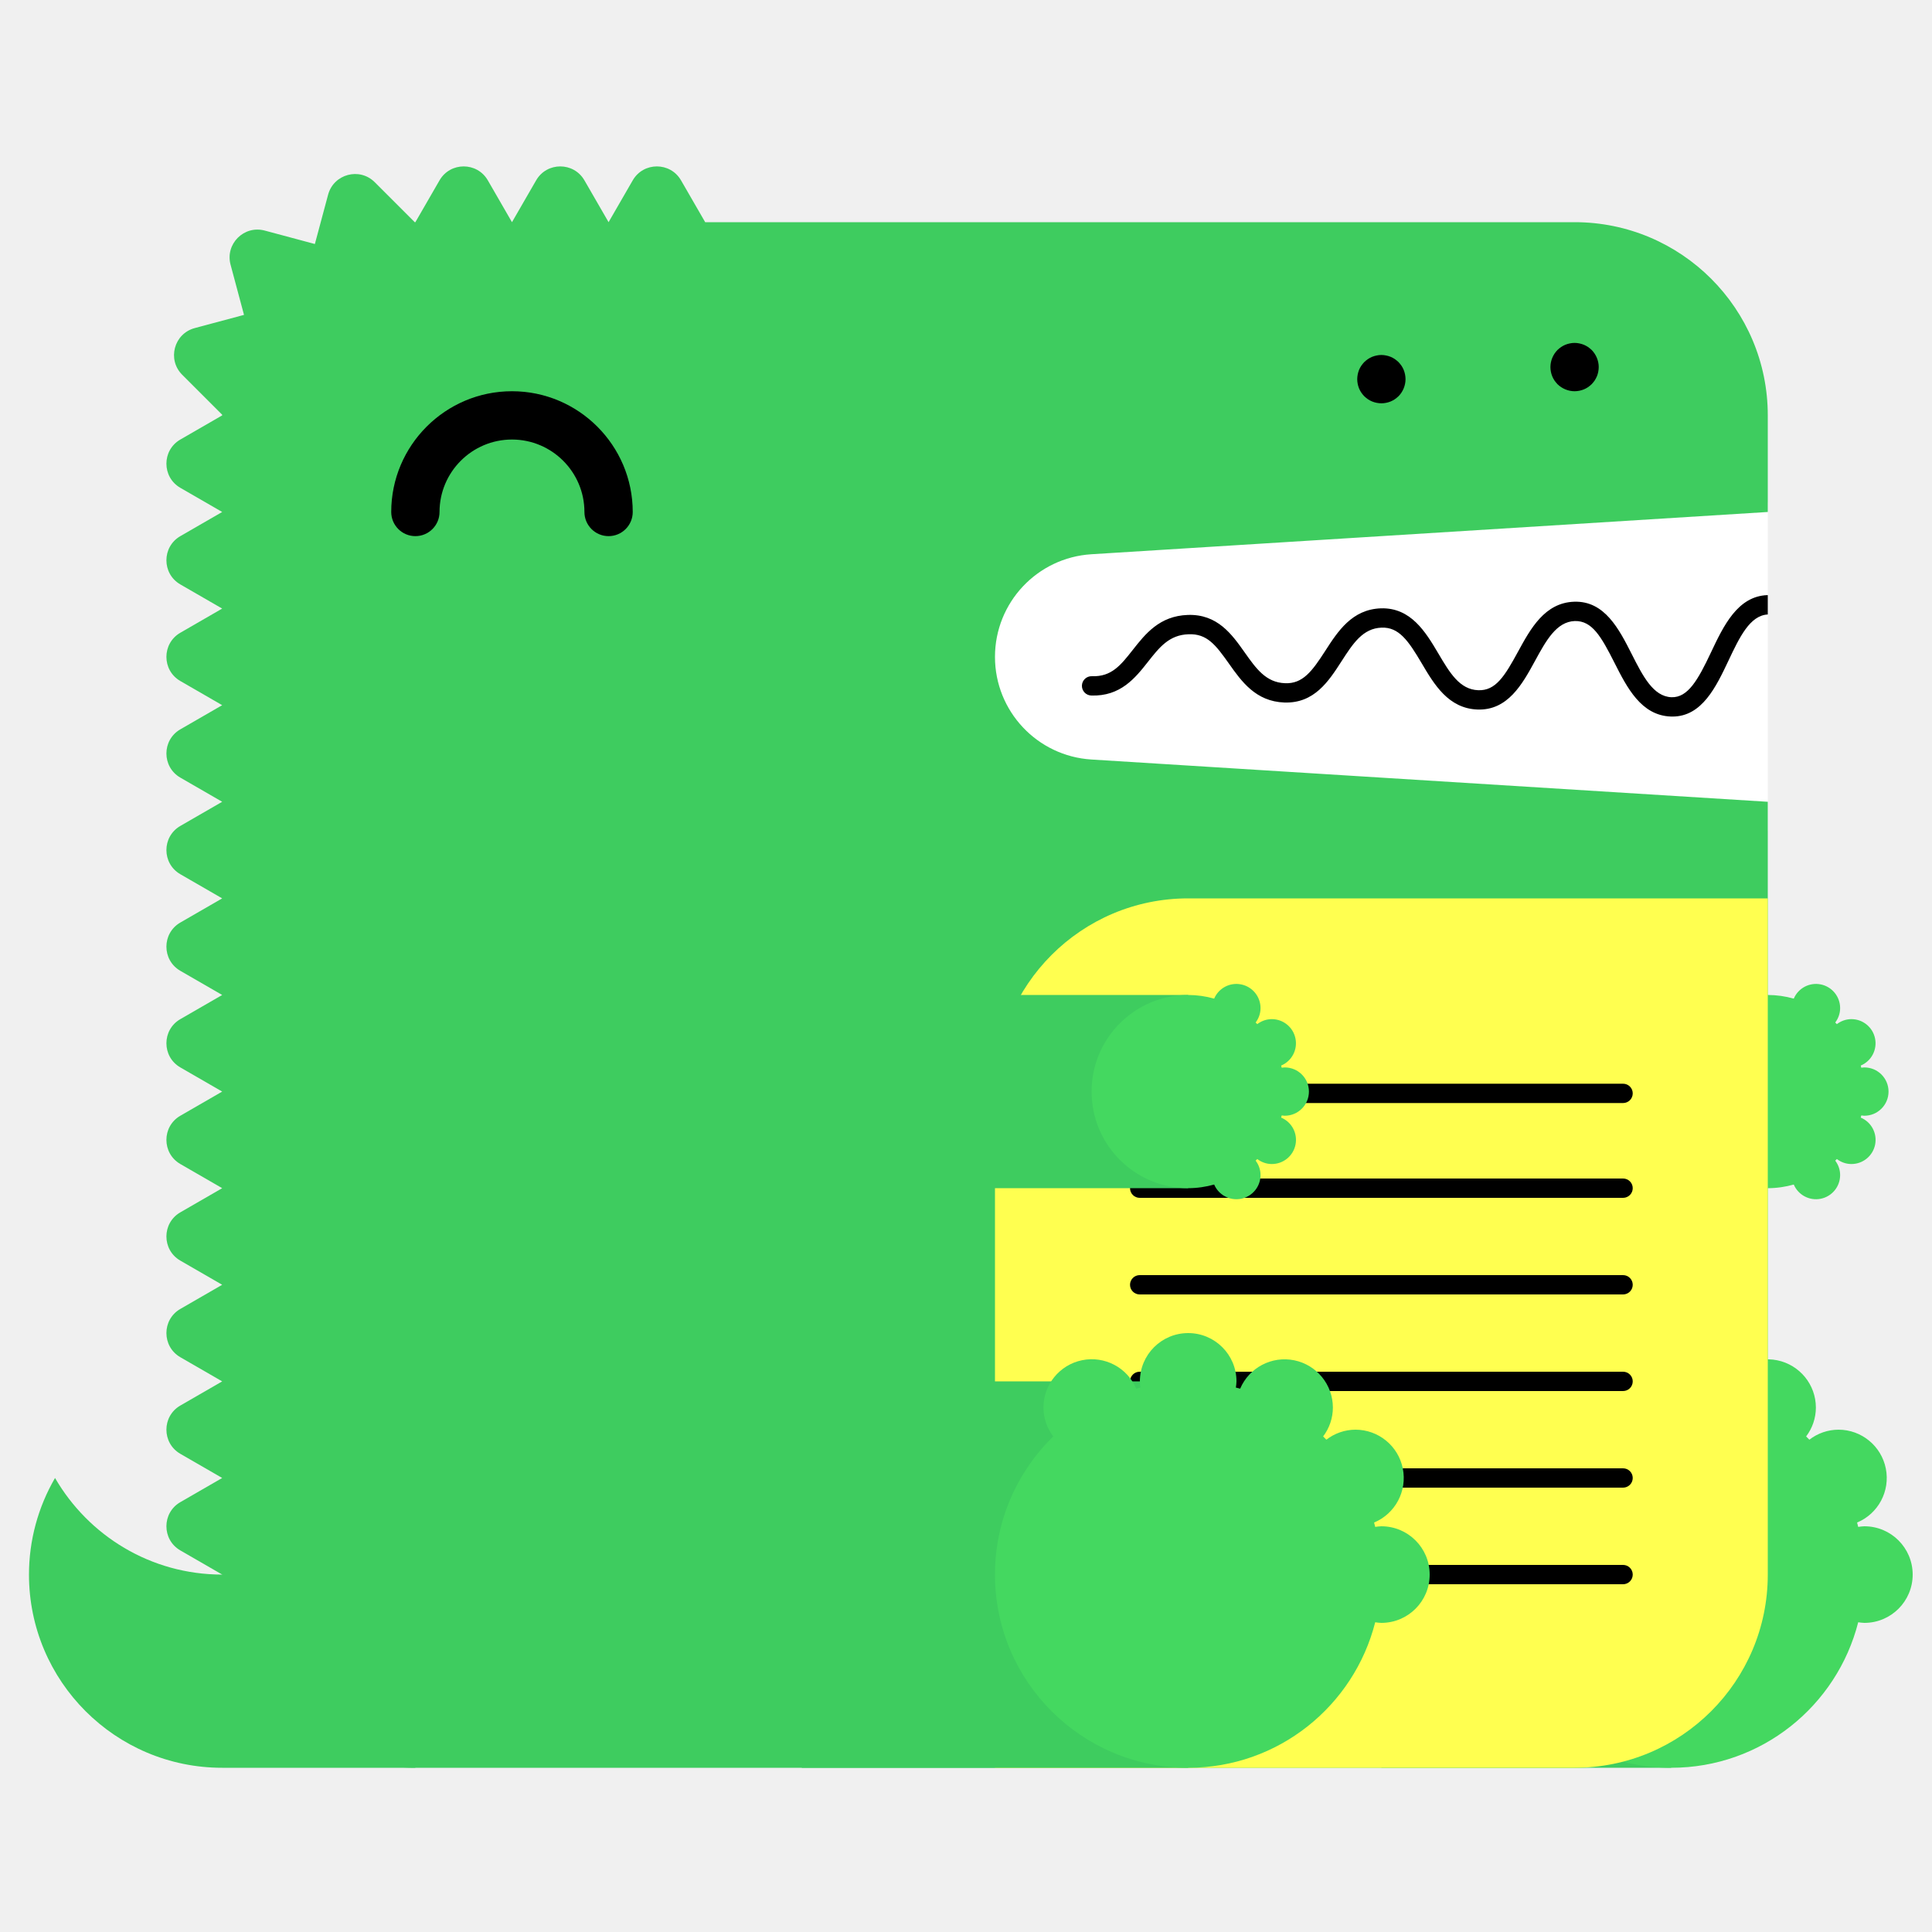
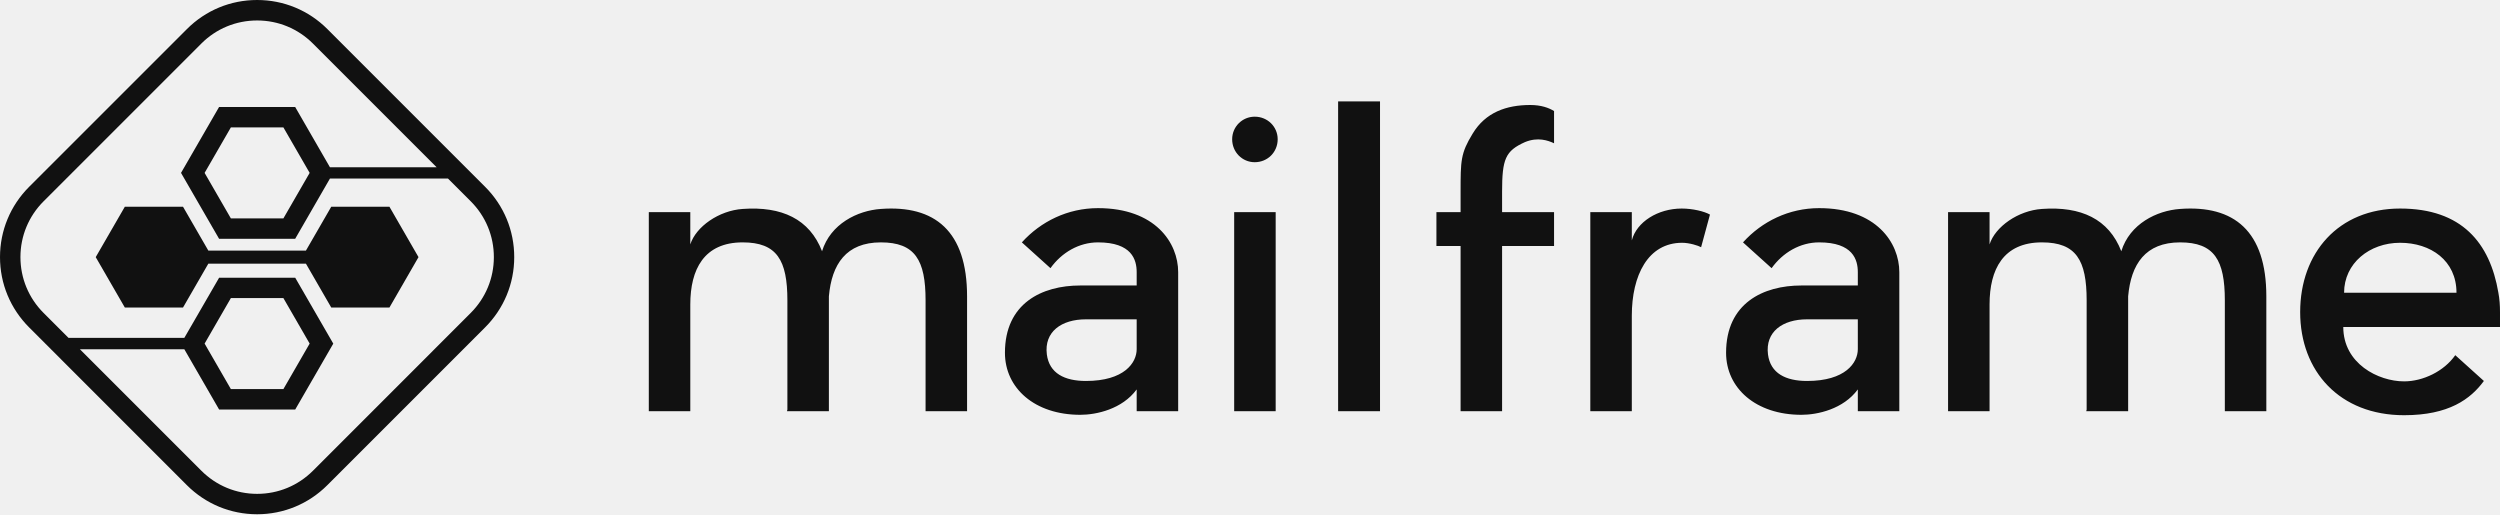
- <svg xmlns="http://www.w3.org/2000/svg" width="200" height="200" viewBox="0 0 200 200">
-   <g fill="none" fill-rule="evenodd">
-     <path fill="#FFF" d="M99 52h84v34H99z" />
-     <path d="M23 163c-7.398 0-13.843-4.027-17.303-10A19.886 19.886 0 0 0 3 163c0 11.046 8.954 20 20 20h20v-20H23z" fill="#3ECC5F" />
-     <path d="M112.98 57.376L183 53V43c0-11.046-8.954-20-20-20H73l-2.5-4.33c-1.112-1.925-3.889-1.925-5 0L63 23l-2.5-4.33c-1.111-1.925-3.889-1.925-5 0L53 23l-2.5-4.33c-1.111-1.925-3.889-1.925-5 0L43 23c-.022 0-.042.003-.065.003l-4.142-4.141c-1.57-1.571-4.252-.853-4.828 1.294l-1.369 5.104-5.192-1.392c-2.148-.575-4.111 1.389-3.535 3.536l1.39 5.193-5.102 1.367c-2.148.576-2.867 3.259-1.296 4.83l4.142 4.142c0 .021-.003.042-.003.064l-4.33 2.5c-1.925 1.111-1.925 3.889 0 5L23 53l-4.33 2.5c-1.925 1.111-1.925 3.889 0 5L23 63l-4.33 2.5c-1.925 1.111-1.925 3.889 0 5L23 73l-4.33 2.5c-1.925 1.111-1.925 3.889 0 5L23 83l-4.33 2.5c-1.925 1.111-1.925 3.889 0 5L23 93l-4.33 2.5c-1.925 1.111-1.925 3.889 0 5L23 103l-4.33 2.5c-1.925 1.111-1.925 3.889 0 5L23 113l-4.33 2.5c-1.925 1.111-1.925 3.889 0 5L23 123l-4.33 2.5c-1.925 1.111-1.925 3.889 0 5L23 133l-4.33 2.5c-1.925 1.111-1.925 3.889 0 5L23 143l-4.33 2.5c-1.925 1.111-1.925 3.889 0 5L23 153l-4.33 2.5c-1.925 1.111-1.925 3.889 0 5L23 163c0 11.046 8.954 20 20 20h120c11.046 0 20-8.954 20-20V83l-70.02-4.376A10.645 10.645 0 0 1 103 68c0-5.621 4.37-10.273 9.98-10.624" fill="#3ECC5F" />
-     <path fill="#3ECC5F" d="M143 183h30v-40h-30z" />
-     <path d="M193 158c-.219 0-.428.037-.639.064-.038-.15-.074-.301-.116-.451A5 5 0 0 0 190.32 148a4.96 4.96 0 0 0-3.016 1.036 26.531 26.531 0 0 0-.335-.336 4.955 4.955 0 0 0 1.011-2.987 5 5 0 0 0-9.599-1.959c-.148-.042-.297-.077-.445-.115.027-.211.064-.42.064-.639a5 5 0 0 0-5-5 5 5 0 0 0-5 5c0 .219.037.428.064.639-.148.038-.297.073-.445.115a4.998 4.998 0 0 0-9.599 1.959c0 1.125.384 2.151 1.011 2.987-3.717 3.632-6.031 8.693-6.031 14.3 0 11.046 8.954 20 20 20 9.339 0 17.16-6.41 19.361-15.064.211.027.42.064.639.064a5 5 0 0 0 5-5 5 5 0 0 0-5-5" fill="#44D860" />
-     <path fill="#3ECC5F" d="M153 123h30v-20h-30z" />
-     <path d="M193 115.5a2.5 2.5 0 1 0 0-5c-.109 0-.214.019-.319.032-.02-.075-.037-.15-.058-.225a2.501 2.501 0 0 0-.963-4.807c-.569 0-1.088.197-1.508.518a6.653 6.653 0 0 0-.168-.168c.314-.417.506-.931.506-1.494a2.5 2.5 0 0 0-4.8-.979A9.987 9.987 0 0 0 183 103c-5.522 0-10 4.478-10 10s4.478 10 10 10c.934 0 1.833-.138 2.69-.377a2.5 2.5 0 0 0 4.8-.979c0-.563-.192-1.077-.506-1.494.057-.055.113-.111.168-.168.42.321.939.518 1.508.518a2.5 2.5 0 0 0 .963-4.807c.021-.074.038-.15.058-.225.105.013.21.032.319.032" fill="#44D860" />
-     <path d="M63 55.5a2.5 2.5 0 0 1-2.5-2.5c0-4.136-3.364-7.5-7.5-7.5s-7.5 3.364-7.5 7.5a2.5 2.5 0 1 1-5 0c0-6.893 5.607-12.5 12.5-12.5S65.5 46.107 65.5 53a2.5 2.5 0 0 1-2.5 2.5" fill="#000" />
-     <path d="M103 183h60c11.046 0 20-8.954 20-20V93h-60c-11.046 0-20 8.954-20 20v70z" fill="#FFFF50" />
-     <path d="M168.02 124h-50.04a1 1 0 1 1 0-2h50.04a1 1 0 1 1 0 2m0 20h-50.04a1 1 0 1 1 0-2h50.04a1 1 0 1 1 0 2m0 20h-50.04a1 1 0 1 1 0-2h50.04a1 1 0 1 1 0 2m0-49.814h-50.04a1 1 0 1 1 0-2h50.04a1 1 0 1 1 0 2m0 19.814h-50.04a1 1 0 1 1 0-2h50.04a1 1 0 1 1 0 2m0 20h-50.04a1 1 0 1 1 0-2h50.04a1 1 0 1 1 0 2M183 61.611c-.012 0-.022-.006-.034-.005-3.09.105-4.552 3.196-5.842 5.923-1.346 2.85-2.387 4.703-4.093 4.647-1.889-.068-2.969-2.202-4.113-4.46-1.314-2.594-2.814-5.536-5.963-5.426-3.046.104-4.513 2.794-5.807 5.167-1.377 2.528-2.314 4.065-4.121 3.994-1.927-.07-2.951-1.805-4.136-3.813-1.321-2.236-2.848-4.75-5.936-4.664-2.994.103-4.465 2.385-5.763 4.4-1.373 2.13-2.335 3.428-4.165 3.351-1.973-.07-2.992-1.51-4.171-3.177-1.324-1.873-2.816-3.993-5.895-3.89-2.928.1-4.399 1.97-5.696 3.618-1.232 1.564-2.194 2.802-4.229 2.724a1 1 0 0 0-.072 2c3.017.101 4.545-1.8 5.872-3.487 1.177-1.496 2.193-2.787 4.193-2.855 1.926-.082 2.829 1.115 4.195 3.045 1.297 1.834 2.769 3.914 5.731 4.021 3.103.104 4.596-2.215 5.918-4.267 1.182-1.834 2.202-3.417 4.15-3.484 1.793-.067 2.769 1.35 4.145 3.681 1.297 2.197 2.766 4.686 5.787 4.796 3.125.108 4.634-2.62 5.949-5.035 1.139-2.088 2.214-4.06 4.119-4.126 1.793-.042 2.728 1.595 4.111 4.33 1.292 2.553 2.757 5.445 5.825 5.556l.169.003c3.064 0 4.518-3.075 5.805-5.794 1.139-2.41 2.217-4.68 4.067-4.773v-2z" fill="#000" />
-     <path fill="#3ECC5F" d="M83 183h40v-40H83z" />
-     <path d="M143 158c-.219 0-.428.037-.639.064-.038-.15-.074-.301-.116-.451A5 5 0 0 0 140.32 148a4.96 4.96 0 0 0-3.016 1.036 26.531 26.531 0 0 0-.335-.336 4.955 4.955 0 0 0 1.011-2.987 5 5 0 0 0-9.599-1.959c-.148-.042-.297-.077-.445-.115.027-.211.064-.42.064-.639a5 5 0 0 0-5-5 5 5 0 0 0-5 5c0 .219.037.428.064.639-.148.038-.297.073-.445.115a4.998 4.998 0 0 0-9.599 1.959c0 1.125.384 2.151 1.011 2.987-3.717 3.632-6.031 8.693-6.031 14.3 0 11.046 8.954 20 20 20 9.339 0 17.16-6.41 19.361-15.064.211.027.42.064.639.064a5 5 0 0 0 5-5 5 5 0 0 0-5-5" fill="#44D860" />
-     <path fill="#3ECC5F" d="M83 123h40v-20H83z" />
-     <path d="M133 115.5a2.5 2.5 0 1 0 0-5c-.109 0-.214.019-.319.032-.02-.075-.037-.15-.058-.225a2.501 2.501 0 0 0-.963-4.807c-.569 0-1.088.197-1.508.518a6.653 6.653 0 0 0-.168-.168c.314-.417.506-.931.506-1.494a2.5 2.5 0 0 0-4.8-.979A9.987 9.987 0 0 0 123 103c-5.522 0-10 4.478-10 10s4.478 10 10 10c.934 0 1.833-.138 2.69-.377a2.5 2.5 0 0 0 4.8-.979c0-.563-.192-1.077-.506-1.494.057-.055.113-.111.168-.168.42.321.939.518 1.508.518a2.5 2.5 0 0 0 .963-4.807c.021-.074.038-.15.058-.225.105.013.21.032.319.032" fill="#44D860" />
-     <path d="M143 41.75c-.16 0-.33-.02-.49-.05a2.52 2.52 0 0 1-.47-.14c-.15-.06-.29-.14-.431-.23-.13-.09-.259-.2-.38-.31-.109-.12-.219-.24-.309-.38s-.17-.28-.231-.43a2.619 2.619 0 0 1-.189-.96c0-.16.02-.33.05-.49.03-.16.08-.31.139-.47.061-.15.141-.29.231-.43.09-.13.2-.26.309-.38.121-.11.25-.22.38-.31.141-.09.281-.17.431-.23.149-.06.31-.11.47-.14.32-.07.65-.07.98 0 .159.03.32.08.47.14.149.06.29.14.43.23.13.09.259.2.38.31.11.12.22.25.31.38.09.14.17.28.23.43.06.16.11.31.14.47.029.16.05.33.05.49 0 .66-.271 1.31-.73 1.77-.121.11-.25.22-.38.31-.14.09-.281.17-.43.23a2.565 2.565 0 0 1-.96.19m20-1.25c-.66 0-1.3-.27-1.771-.73a3.802 3.802 0 0 1-.309-.38c-.09-.14-.17-.28-.231-.43a2.619 2.619 0 0 1-.189-.96c0-.66.27-1.3.729-1.77.121-.11.25-.22.38-.31.141-.09.281-.17.431-.23.149-.06.31-.11.47-.14.32-.07.66-.07.98 0 .159.03.32.08.47.14.149.06.29.14.43.23.13.09.259.2.38.31.459.47.73 1.11.73 1.77 0 .16-.021.33-.05.49-.03.16-.08.32-.14.47-.07.15-.14.29-.23.43-.09.13-.2.26-.31.38-.121.11-.25.22-.38.31-.14.09-.281.17-.43.23a2.565 2.565 0 0 1-.96.19" fill="#000" />
+ <svg xmlns="http://www.w3.org/2000/svg" width="429" height="88.246" viewBox="0 0 369.913 76.092" class="looka-1j8o68f">
+   <defs id="SvgjsDefs1228" />
+   <g id="SvgjsG1229" featurekey="PG4fjM-0" transform="matrix(0.05072801,0,0,0.05072801,-0.4108969,-0.3855328)" fill="#111111">
+     <path d="M1423.2,552.6L963.1,92.5C908.3,37.7,835.5,7.6,758.1,7.6c-77.4,0-150.2,30.1-204.9,84.9L93,552.6  C38.3,607.4,8.1,680.2,8.1,757.6C8.1,835,38.3,907.7,93,962.5l460.1,460.2c54.7,54.7,127.5,84.9,204.9,84.9  c77.4,0,150.2-30.2,204.9-84.9l460.2-460.2c54.7-54.7,84.9-127.5,84.9-204.9C1508.1,680.2,1477.9,607.3,1423.2,552.6z M1381.1,920.4  L921,1380.6c-43.5,43.5-101.4,67.5-162.8,67.5c-61.5,0-119.3-24-162.8-67.5l-354.2-354.2h304.6l101.4,175.7h222l111-192.2  l-111-192.2h-222L545.7,993.2H208l-72.8-72.8c-43.5-43.5-67.5-101.3-67.5-162.8s24-119.3,67.5-162.8l460.1-460.1  c43.5-43.5,101.3-67.4,162.8-67.4s119.3,23.9,162.8,67.4l360.8,360.8H970.5L869.1,319.7h-222l-111,192.2l111,192.2h222l101.4-175.7  h344.3l66.3,66.3c43.5,43.5,67.5,101.3,67.5,162.8C1448.6,819.1,1424.6,876.9,1381.1,920.4z M604.9,1009.8l76.6-132.7h153.2  l76.6,132.7l-76.6,132.7H681.5L604.9,1009.8z M911.3,511.9l-76.6,132.7H681.5l-76.6-132.7l76.6-132.7h153.2L911.3,511.9z   M974.3,610.6l-73.9,128H615.8l-73.9-128H372.2l-84.9,147l84.9,147h169.7l73.9-128h284.6l73.9,128H1144l84.8-147l-84.8-147H974.3z" />
+   </g>
+   <g id="SvgjsG1230" featurekey="jxYttZ-0" transform="matrix(2.980555,0,0,2.980555,92.60217,1.229835)" fill="#111111">
+     <path d="M10.08 14.3 l0 5.7 l-2.08 0 l0.02 -0.08 l0 -5.42 c0 -2 -0.52 -2.88 -2.22 -2.88 c-1.92 0 -2.6 1.34 -2.6 3.08 l0 5.3 l-2.06 0 l0 -9.88 l2.06 0 l0 1.6 c0.28 -0.88 1.42 -1.68 2.6 -1.76 c1.94 -0.14 3.32 0.5 3.94 2.1 c0.42 -1.36 1.76 -2.02 2.92 -2.1 c2.68 -0.2 4.28 1.1 4.28 4.34 l0 5.7 l-2.06 0 l0 -5.5 c0 -2 -0.52 -2.88 -2.22 -2.88 c-1.72 0 -2.44 1.08 -2.58 2.68 z M23.44 9.92 c2.84 0 3.98 1.72 3.98 3.18 l0 6.9 l-2.06 0 l0 -1.08 c-0.72 0.98 -2 1.26 -2.8 1.26 c-2.26 0 -3.74 -1.32 -3.74 -3.08 c0 -2.46 1.84 -3.34 3.74 -3.34 l2.8 0 l0 -0.66 c0 -0.62 -0.24 -1.48 -1.92 -1.48 c-0.94 0 -1.8 0.5 -2.36 1.28 l-1.42 -1.28 c0.94 -1.04 2.28 -1.7 3.78 -1.7 z M25.36 16.92 l0 -1.48 l-2.52 0 c-1.22 0 -2.08 0.62 -1.94 1.74 c0.12 0.94 0.88 1.32 1.94 1.32 c1.9 0 2.52 -0.9 2.52 -1.58 z M32.26 10.12 l0 9.88 l-2.06 0 l0 -9.88 l2.06 0 z M32.36 6.5 c0 0.64 -0.5 1.14 -1.14 1.14 c-0.62 0 -1.12 -0.5 -1.12 -1.14 c0 -0.62 0.5 -1.12 1.12 -1.12 c0.64 0 1.14 0.5 1.14 1.12 z M37.44 4.62 l0 15.38 l-2.08 0 l0 -15.38 l2.08 0 z M46.08 6.7 c-0.3 -0.14 -0.8 -0.32 -1.44 -0.06 c-0.98 0.44 -1.14 0.84 -1.14 2.48 l0 1 l2.58 0 l0 1.68 l-2.58 0 l0 8.2 l-2.06 0 l0 -8.2 l-1.2 0 l0 -1.68 l1.2 0 l0 -1 c0 -1.56 0 -1.92 0.6 -2.9 c0.64 -1.06 1.68 -1.42 2.86 -1.42 c0.54 0 0.92 0.14 1.18 0.3 l0 1.6 z M53.82 10.24 l-0.44 1.62 c-0.14 -0.08 -0.58 -0.22 -0.94 -0.22 c-1.7 0 -2.5 1.62 -2.5 3.62 l0 4.74 l-2.06 0 l0 -9.88 l2.06 0 l0 1.4 c0.24 -0.92 1.3 -1.58 2.48 -1.58 c0.54 0 1.12 0.14 1.4 0.3 z M59.24 9.92 c2.84 0 3.98 1.72 3.98 3.18 l0 6.9 l-2.06 0 l0 -1.08 c-0.72 0.98 -2 1.26 -2.8 1.26 c-2.26 0 -3.74 -1.32 -3.74 -3.08 c0 -2.46 1.84 -3.34 3.74 -3.34 l2.8 0 l0 -0.66 c0 -0.62 -0.24 -1.48 -1.92 -1.48 c-0.94 0 -1.8 0.5 -2.36 1.28 l-1.42 -1.28 c0.94 -1.04 2.28 -1.7 3.78 -1.7 z M61.16 16.92 l0 -1.48 l-2.52 0 c-1.22 0 -2.08 0.62 -1.94 1.74 c0.12 0.94 0.88 1.32 1.94 1.32 c1.9 0 2.52 -0.9 2.52 -1.58 z M74.58 14.3 l0 5.7 l-2.08 0 l0.02 -0.08 l0 -5.42 c0 -2 -0.52 -2.88 -2.22 -2.88 c-1.92 0 -2.6 1.34 -2.6 3.08 l0 5.3 l-2.06 0 l0 -9.88 l2.06 0 l0 1.6 c0.28 -0.88 1.42 -1.68 2.6 -1.76 c1.94 -0.14 3.32 0.5 3.94 2.1 c0.42 -1.36 1.76 -2.02 2.92 -2.1 c2.68 -0.2 4.28 1.1 4.28 4.34 l0 5.7 l-2.06 0 l0 -5.5 c0 -2 -0.52 -2.88 -2.22 -2.88 c-1.72 0 -2.44 1.08 -2.58 2.68 z M93.04 15.08 l0 0.74 l-7.78 0 c0 1.82 1.74 2.7 3.02 2.7 c0.94 0 1.98 -0.5 2.54 -1.3 l1.42 1.28 c-0.66 0.9 -1.74 1.7 -3.96 1.7 c-3.2 0 -5.16 -2.18 -5.16 -5.12 s1.9 -5.14 4.96 -5.14 s4.46 1.7 4.88 4.18 c0.06 0.32 0.08 0.64 0.08 0.96 z M85.3 14.12 l5.58 0 c0 -1.6 -1.28 -2.48 -2.8 -2.48 s-2.78 1.02 -2.78 2.48 z" />
  </g>
</svg>
